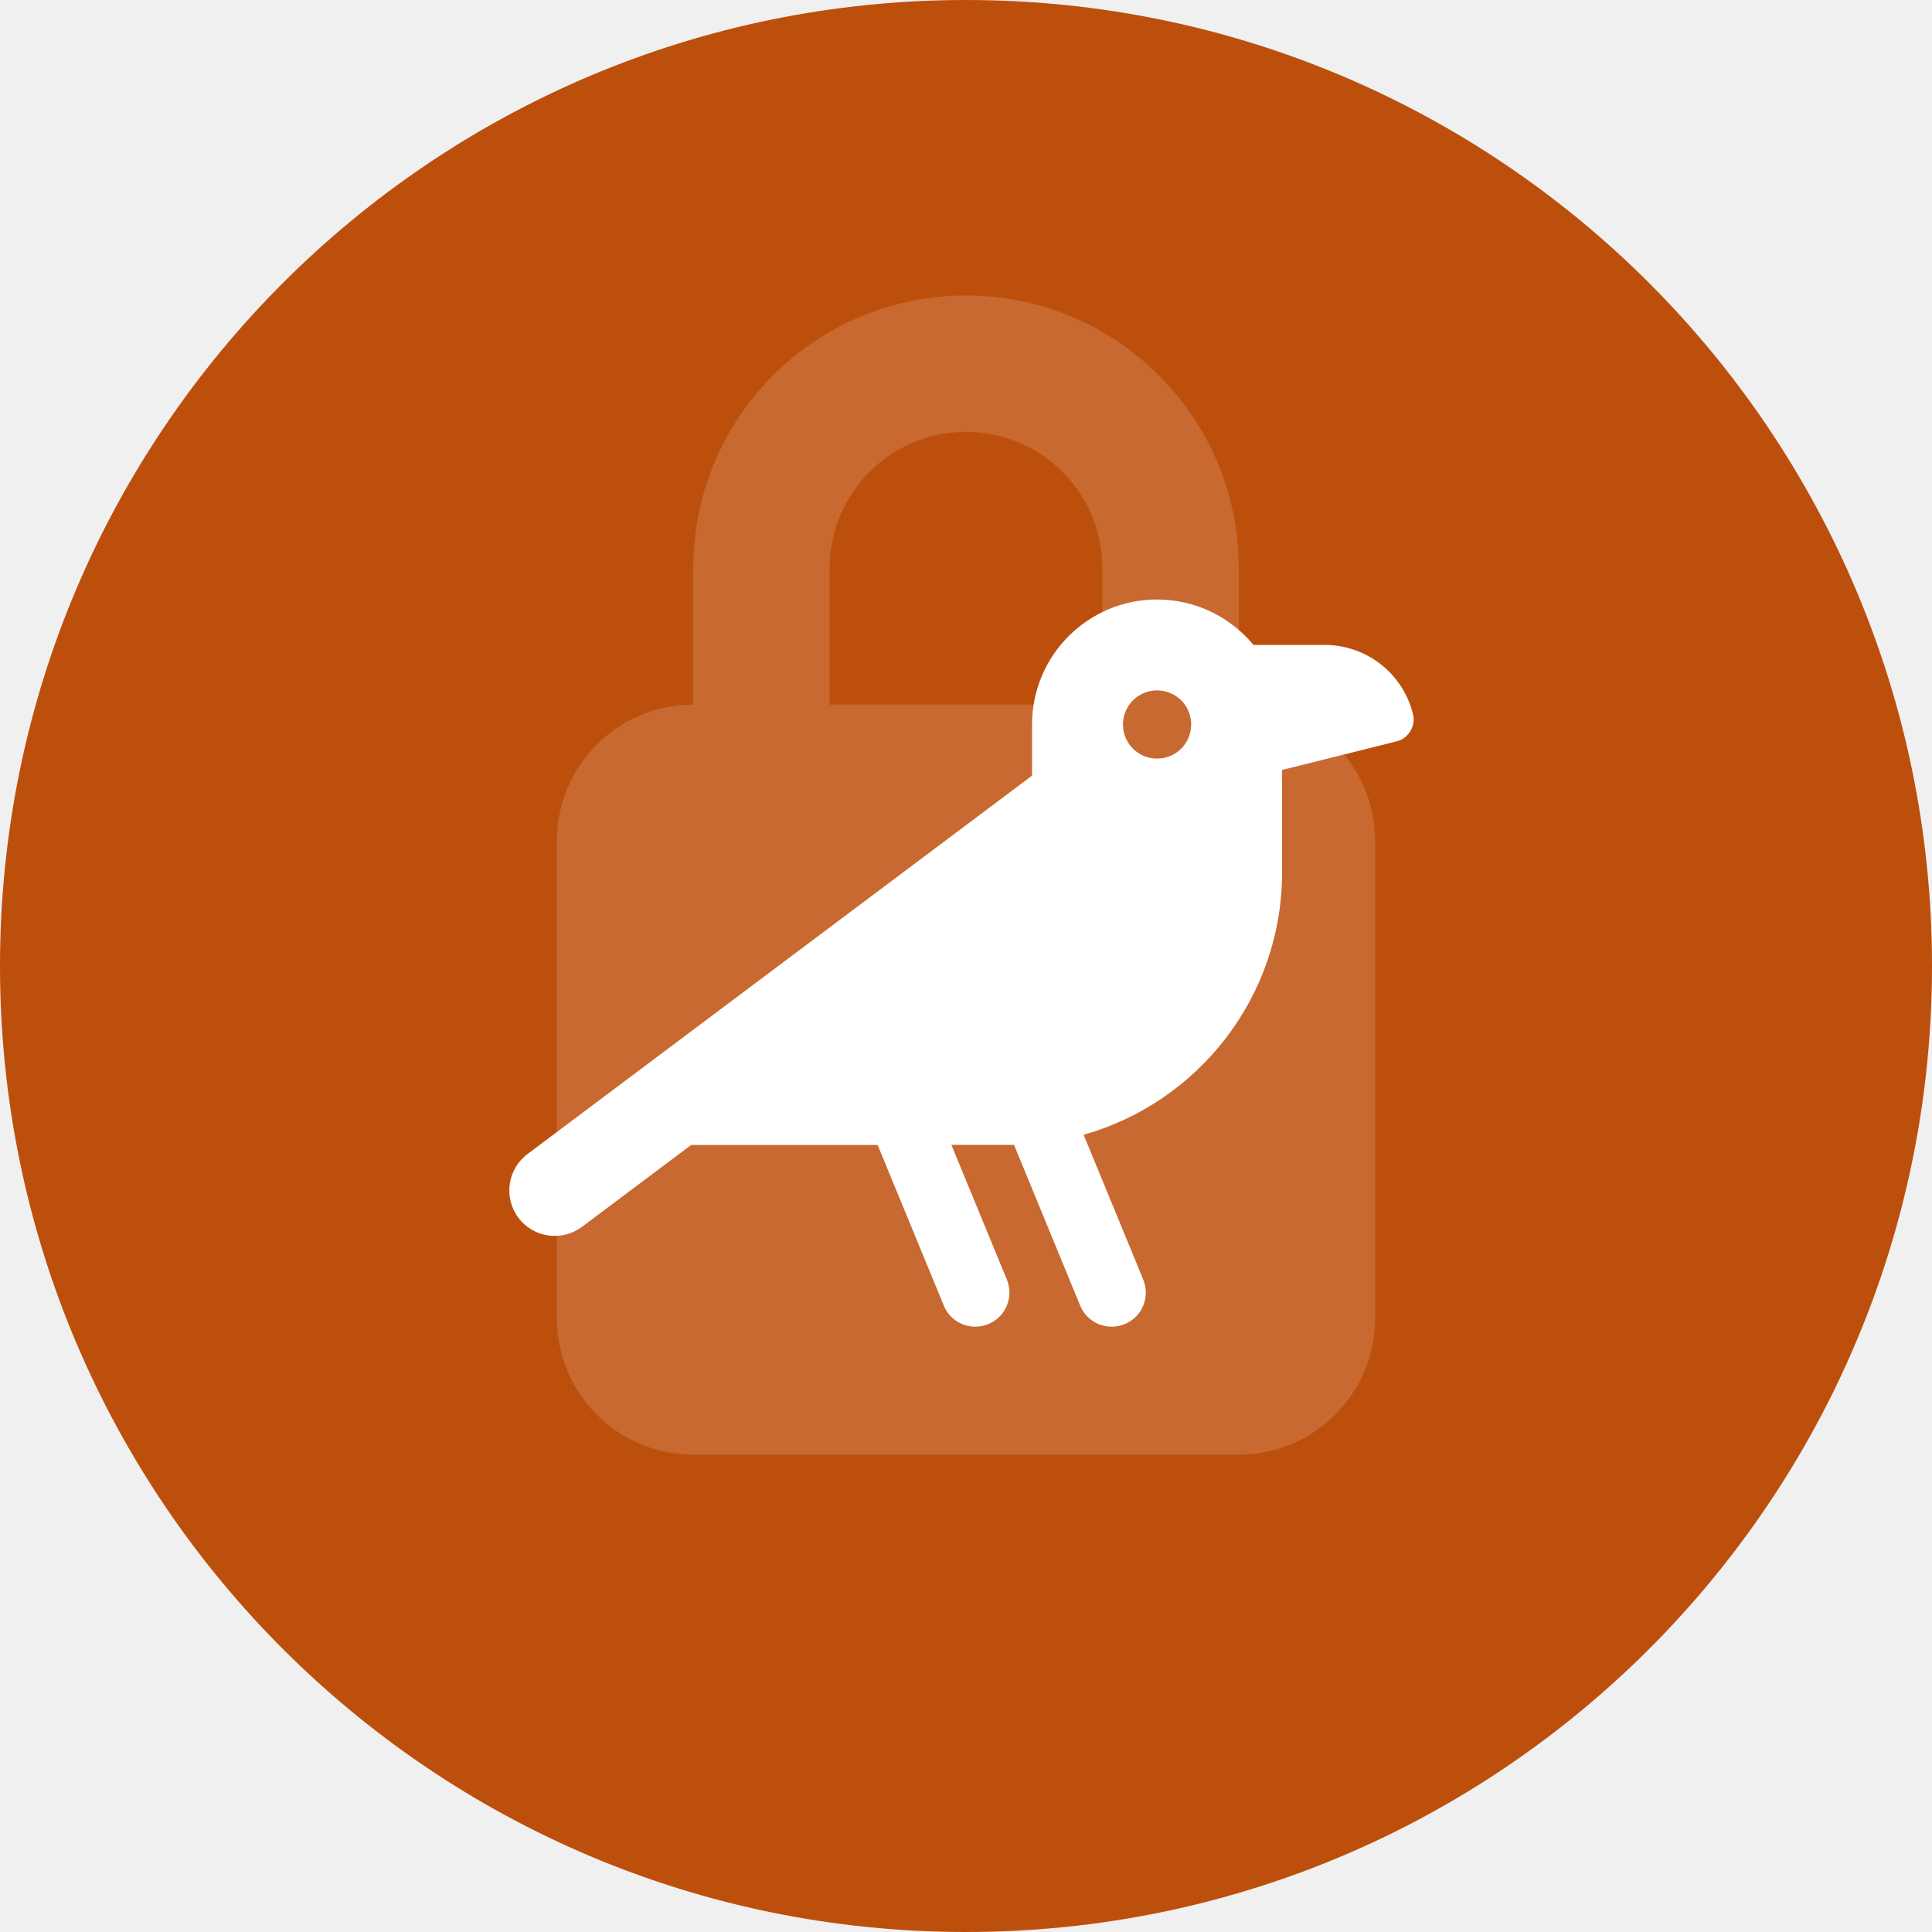
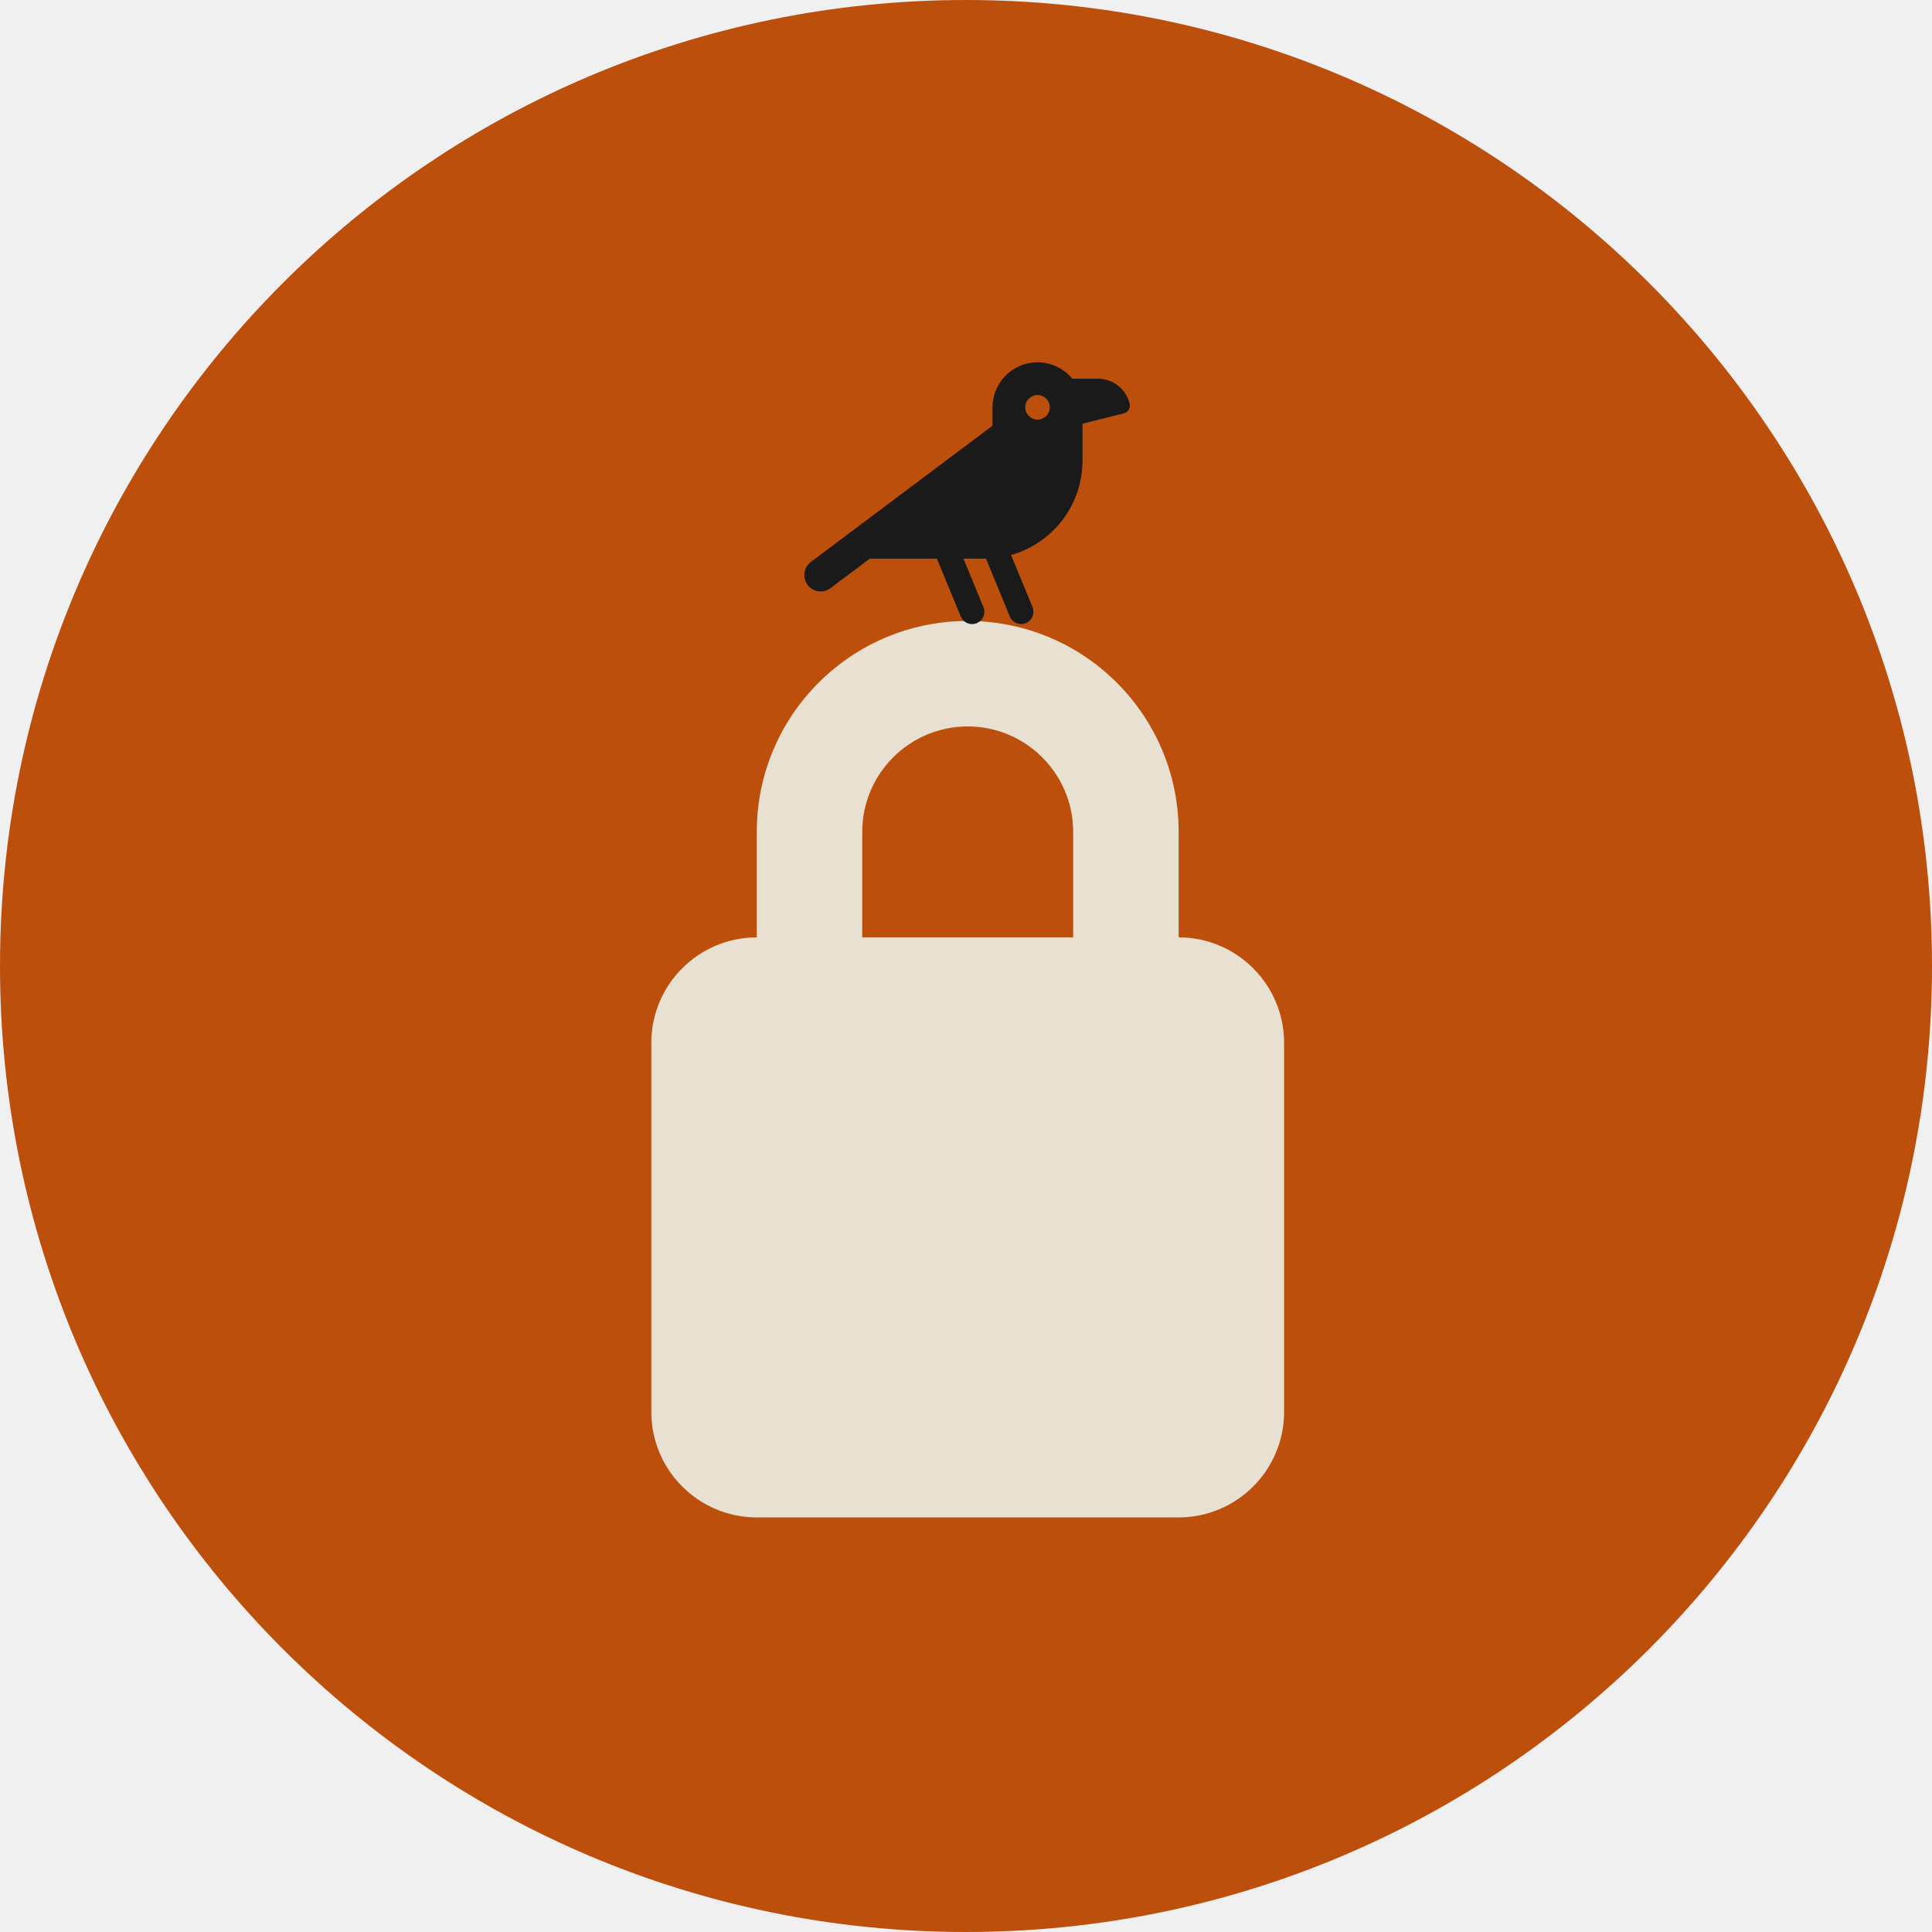
<svg xmlns="http://www.w3.org/2000/svg" width="512" height="512" viewBox="0 0 680 680" role="img">
  <circle cx="340" cy="340" r="340" fill="#bd4f0c" />
-   <g transform="translate(100, 80) scale(0.75)" opacity="0.15">
-     <path d="M256 160L256 224L384 224L384 160C384 124.7 355.3 96 320 96C284.7 96 256 124.7 256 160zM192 224L192 160C192 89.3 249.3 32 320 32C390.7 32 448 89.3 448 160L448 224C483.3 224 512 252.7 512 288L512 512C512 547.3 483.3 576 448 576L192 576C156.7 576 128 547.3 128 512L128 288C128 252.7 156.7 224 192 224z" fill="#ffffff" />
+   <g transform="translate(155, 200) scale(0.58)">
+     <path d="M256 160L256 224L384 224L384 160C384 124.7 355.3 96 320 96C284.7 96 256 124.7 256 160zM192 224L192 160C192 89.3 249.3 32 320 32C390.7 32 448 89.3 448 160L448 224C483.3 224 512 252.7 512 288L512 512C512 547.3 483.3 576 448 576L192 576C156.7 576 128 547.3 128 512L128 288C128 252.7 156.7 224 192 224z" fill="#e8e0d0" />
  </g>
-   <g transform="translate(179, 179) scale(0.5)">
-     <path d="M456.5 64C407.9 64 368.5 103.4 368.5 152L368.5 188L13.3 454.4C-.8 465-3.7 485 6.9 499.2C17.5 513.4 37.5 516.2 51.7 505.6L128.5 448L259.8 448L306.4 561.1L307.4 563.3C313.1 574 326.2 578.8 337.7 574.1C349.2 569.4 355 556.8 351.6 545.1L350.8 542.8L311.7 447.9L352.6 447.9C353.7 447.9 354.8 447.9 355.8 447.9L402.4 561.1L403.4 563.3C409.1 574 422.2 578.8 433.7 574.1C445.2 569.4 451 556.8 447.6 545.1L446.8 542.8L404.8 440.8C485.3 418.1 544.5 344 544.5 256L544.5 184L625 163.9C633.6 161.8 638.8 153.1 636.6 144.5C629.5 116 603.9 96 574.5 96L524.4 96C508.2 76.5 483.8 64 456.5 64zM456.5 128C469.8 128 480.5 138.7 480.5 152C480.5 165.3 469.8 176 456.5 176C443.2 176 432.5 165.3 432.5 152C432.5 138.7 443.2 128 456.5 128z" fill="#ffffff" />
+   <g transform="translate(283, 116) scale(0.18)">
+     <path d="M456.5 64C407.9 64 368.5 103.4 368.5 152L368.5 188L13.3 454.4C-.8 465-3.7 485 6.9 499.2C17.5 513.4 37.5 516.2 51.7 505.6L128.5 448L259.8 448L306.4 561.1L307.4 563.3C313.1 574 326.2 578.8 337.7 574.1C349.2 569.4 355 556.8 351.6 545.1L350.8 542.8L311.7 447.9L352.6 447.9C353.7 447.9 354.8 447.9 355.8 447.9L402.4 561.1L403.4 563.3C409.1 574 422.2 578.8 433.7 574.1C445.2 569.4 451 556.8 447.6 545.1L446.8 542.8L404.8 440.8C485.3 418.1 544.5 344 544.5 256L544.5 184L625 163.9C633.6 161.8 638.8 153.1 636.6 144.5C629.5 116 603.9 96 574.5 96L524.4 96C508.2 76.5 483.8 64 456.5 64zM456.5 128C469.8 128 480.5 138.7 480.5 152C480.5 165.3 469.8 176 456.5 176C443.2 176 432.5 165.3 432.5 152C432.5 138.7 443.2 128 456.5 128z" fill="#1a1a1a" />
  </g>
</svg>
